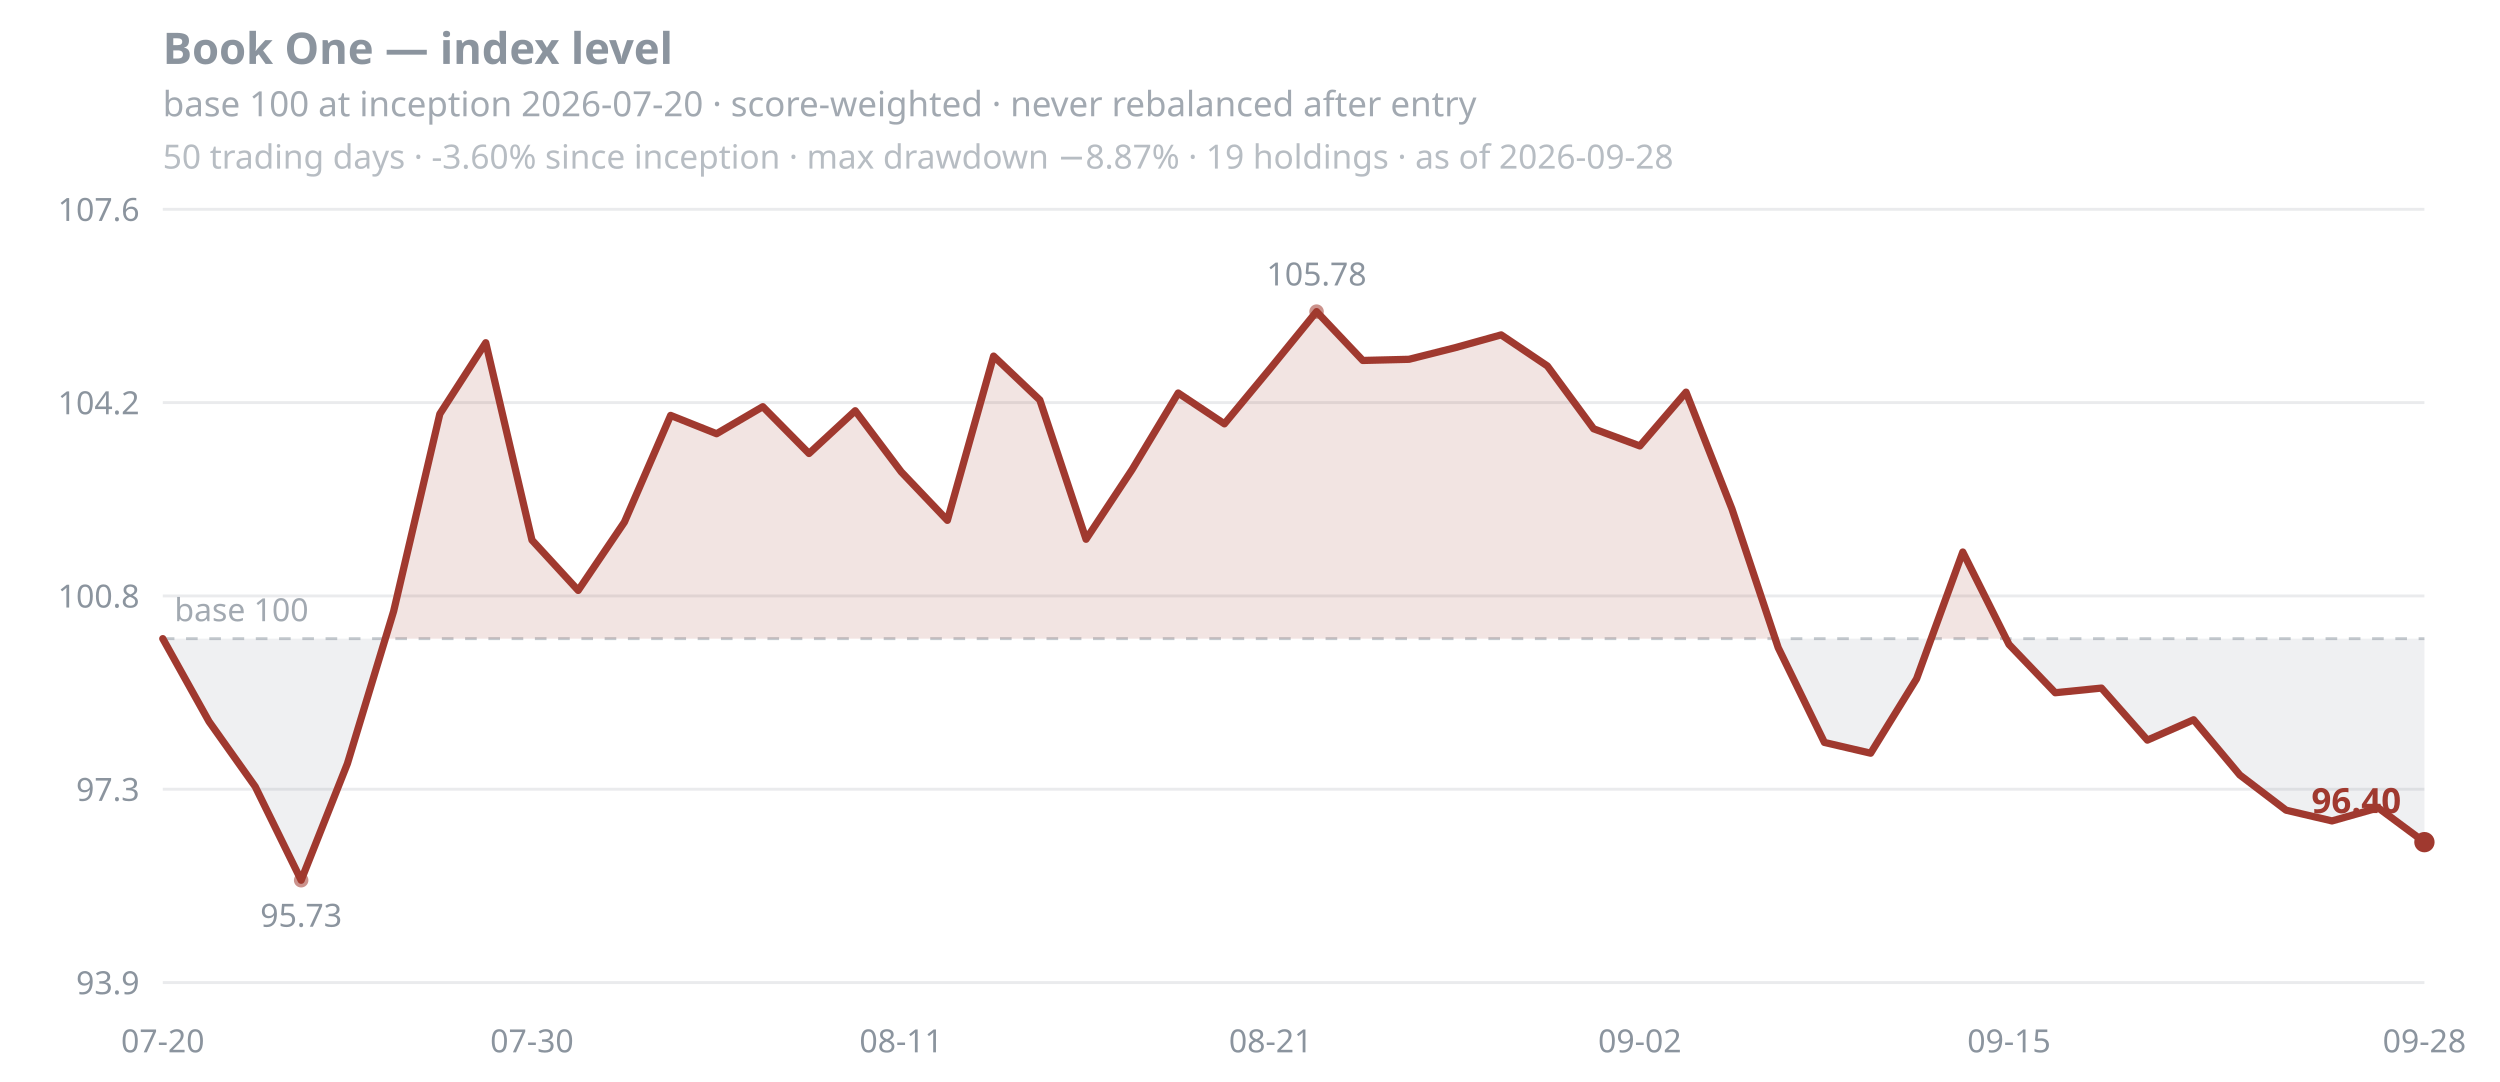
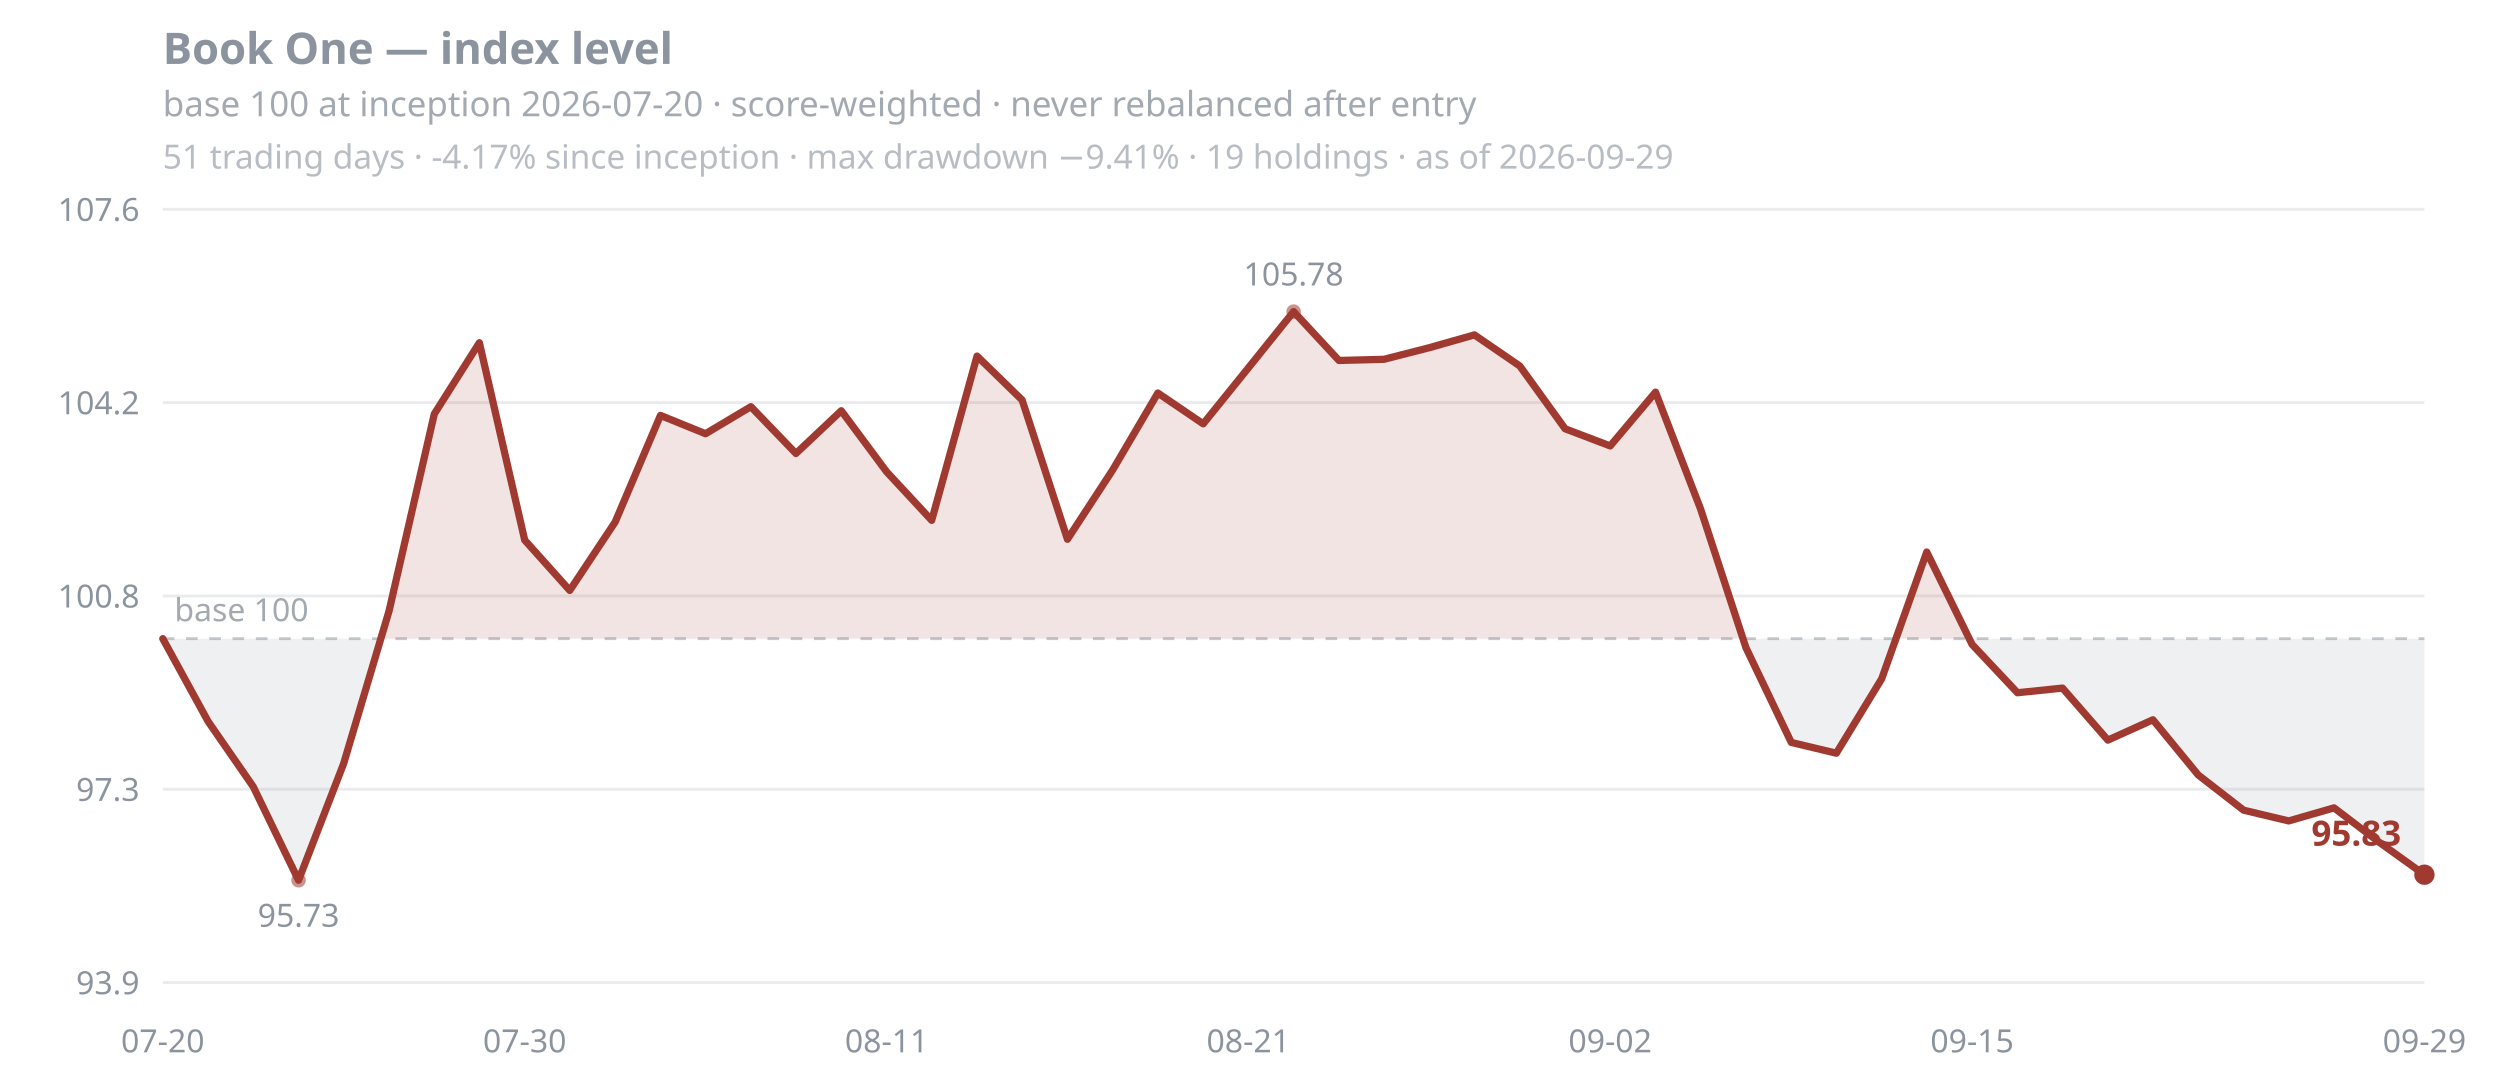
<svg xmlns="http://www.w3.org/2000/svg" viewBox="0 0 860 372" font-family="ui-sans-serif,system-ui,sans-serif">
  <text x="56" y="22" font-size="15" font-weight="600" fill="#8b949e">Book One — index level</text>
  <text x="56" y="40" font-size="12" fill="#8b949e" opacity="0.8">base 100 at inception 2026-07-20 · score-weighted · never rebalanced after entry</text>
-   <text x="56" y="58" font-size="11.5" fill="#8b949e" opacity="0.62">50 trading days · -3.60% since inception · max drawdown −8.87% · 19 holdings · as of 2026-09-28</text>
+   <text x="56" y="58" font-size="11.5" fill="#8b949e" opacity="0.62">51 trading days · -4.17% since inception · max drawdown −9.41% · 19 holdings · as of 2026-09-29</text>
  <line x1="56" y1="338.0" x2="834" y2="338.0" stroke="#8b949e" stroke-opacity="0.18" />
  <text x="48" y="342.0" font-size="11" fill="#8b949e" text-anchor="end">93.9</text>
  <line x1="56" y1="271.5" x2="834" y2="271.5" stroke="#8b949e" stroke-opacity="0.18" />
  <text x="48" y="275.5" font-size="11" fill="#8b949e" text-anchor="end">97.3</text>
  <line x1="56" y1="205.0" x2="834" y2="205.0" stroke="#8b949e" stroke-opacity="0.18" />
  <text x="48" y="209.0" font-size="11" fill="#8b949e" text-anchor="end">100.8</text>
  <line x1="56" y1="138.5" x2="834" y2="138.5" stroke="#8b949e" stroke-opacity="0.18" />
  <text x="48" y="142.5" font-size="11" fill="#8b949e" text-anchor="end">104.2</text>
  <line x1="56" y1="72.0" x2="834" y2="72.0" stroke="#8b949e" stroke-opacity="0.18" />
  <text x="48" y="76.0" font-size="11" fill="#8b949e" text-anchor="end">107.6</text>
  <line x1="56" y1="219.7" x2="834" y2="219.7" stroke="#8b949e" stroke-opacity="0.5" stroke-dasharray="4 4" />
  <text x="60" y="213.7" font-size="11" fill="#8b949e" text-anchor="start" opacity="0.8">base 100</text>
  <text x="56.0" y="362" font-size="11" fill="#8b949e" text-anchor="middle">07-20</text>
-   <text x="183.0" y="362" font-size="11" fill="#8b949e" text-anchor="middle">07-30</text>
-   <text x="310.0" y="362" font-size="11" fill="#8b949e" text-anchor="middle">08-11</text>
-   <text x="437.1" y="362" font-size="11" fill="#8b949e" text-anchor="middle">08-21</text>
-   <text x="564.1" y="362" font-size="11" fill="#8b949e" text-anchor="middle">09-02</text>
-   <text x="691.1" y="362" font-size="11" fill="#8b949e" text-anchor="middle">09-15</text>
-   <text x="834.0" y="362" font-size="11" fill="#8b949e" text-anchor="middle">09-28</text>
+   <text x="180.5" y="362" font-size="11" fill="#8b949e" text-anchor="middle">07-30</text>
+   <text x="305.0" y="362" font-size="11" fill="#8b949e" text-anchor="middle">08-11</text>
+   <text x="429.4" y="362" font-size="11" fill="#8b949e" text-anchor="middle">08-21</text>
+   <text x="553.9" y="362" font-size="11" fill="#8b949e" text-anchor="middle">09-02</text>
+   <text x="678.4" y="362" font-size="11" fill="#8b949e" text-anchor="middle">09-15</text>
+   <text x="834.0" y="362" font-size="11" fill="#8b949e" text-anchor="middle">09-29</text>
  <defs>
    <clipPath id="above">
      <rect x="56" y="72" width="778" height="147.7" />
    </clipPath>
    <clipPath id="below">
      <rect x="56" y="219.7" width="778" height="118.3" />
    </clipPath>
  </defs>
-   <polygon points="56.0,219.7 56.0,219.7 71.9,248.2 87.8,270.6 103.6,302.8 119.5,262.7 135.4,210.3 151.3,142.4 167.1,117.9 183.0,185.8 198.9,203.1 214.8,179.6 230.7,142.9 246.5,149.2 262.4,139.9 278.3,156.0 294.2,141.3 310.0,162.3 325.9,179.0 341.8,122.5 357.7,137.6 373.6,185.5 389.4,161.6 405.3,135.2 421.2,145.8 437.1,126.6 452.9,107.2 468.8,124.0 484.7,123.6 500.6,119.6 516.4,115.2 532.3,125.9 548.2,147.5 564.1,153.4 580.0,134.9 595.8,175.1 611.7,222.8 627.6,255.4 643.5,259.1 659.3,233.5 675.2,189.9 691.1,221.7 707.0,238.3 722.9,236.7 738.7,254.6 754.6,247.6 770.5,266.6 786.4,278.7 802.2,282.4 818.1,277.9 834.0,289.7 834.0,219.7" fill="#a0392f" fill-opacity="0.14" clip-path="url(#above)" />
-   <polygon points="56.0,219.7 56.0,219.7 71.9,248.2 87.8,270.6 103.6,302.8 119.5,262.7 135.4,210.3 151.3,142.4 167.1,117.9 183.0,185.8 198.9,203.1 214.8,179.6 230.7,142.9 246.5,149.2 262.4,139.9 278.3,156.0 294.2,141.3 310.0,162.3 325.9,179.0 341.8,122.5 357.7,137.6 373.6,185.5 389.4,161.6 405.3,135.2 421.2,145.8 437.1,126.6 452.9,107.2 468.8,124.0 484.7,123.6 500.6,119.6 516.4,115.2 532.3,125.9 548.2,147.5 564.1,153.4 580.0,134.9 595.8,175.1 611.7,222.8 627.6,255.4 643.5,259.1 659.3,233.5 675.2,189.9 691.1,221.7 707.0,238.3 722.9,236.7 738.7,254.6 754.6,247.6 770.5,266.6 786.4,278.7 802.2,282.4 818.1,277.9 834.0,289.7 834.0,219.7" fill="#8b949e" fill-opacity="0.14" clip-path="url(#below)" />
-   <polyline points="56.0,219.7 71.9,248.2 87.8,270.6 103.6,302.8 119.5,262.7 135.4,210.3 151.3,142.4 167.1,117.9 183.0,185.8 198.9,203.1 214.8,179.6 230.7,142.9 246.5,149.2 262.4,139.9 278.3,156.0 294.2,141.3 310.0,162.3 325.9,179.0 341.8,122.5 357.7,137.6 373.6,185.5 389.4,161.6 405.3,135.2 421.2,145.8 437.1,126.6 452.9,107.2 468.8,124.0 484.7,123.6 500.6,119.6 516.4,115.2 532.3,125.9 548.2,147.5 564.1,153.4 580.0,134.9 595.8,175.1 611.7,222.8 627.6,255.4 643.5,259.1 659.3,233.5 675.2,189.9 691.1,221.7 707.0,238.3 722.9,236.7 738.7,254.6 754.6,247.6 770.5,266.6 786.4,278.7 802.2,282.4 818.1,277.9 834.0,289.7" fill="none" stroke="#a0392f" stroke-width="2.5" stroke-linejoin="round" stroke-linecap="round" />
-   <circle cx="103.6" cy="302.8" r="2.5" fill="#a0392f" fill-opacity="0.55" />
-   <text x="103.6" y="318.8" font-size="11" fill="#8b949e" text-anchor="middle">95.73</text>
-   <circle cx="452.9" cy="107.2" r="2.5" fill="#a0392f" fill-opacity="0.55" />
-   <text x="452.9" y="98.2" font-size="11" fill="#8b949e" text-anchor="middle">105.78</text>
-   <circle cx="834.0" cy="289.7" r="3.5" fill="#a0392f" />
-   <text x="826.0" y="279.7" font-size="12" font-weight="600" fill="#a0392f" text-anchor="end">96.40</text>
+   <polygon points="56.0,219.7 56.0,219.7 71.6,248.2 87.1,270.6 102.7,302.8 118.2,262.7 133.8,210.3 149.4,142.4 164.9,117.9 180.5,185.8 196.0,203.1 211.6,179.6 227.2,142.9 242.7,149.2 258.3,139.9 273.8,156.0 289.4,141.3 305.0,162.3 320.5,179.0 336.1,122.5 351.6,137.6 367.2,185.5 382.8,161.6 398.3,135.2 413.9,145.8 429.4,126.6 445.0,107.2 460.6,124.0 476.1,123.6 491.7,119.6 507.2,115.2 522.8,125.9 538.4,147.5 553.9,153.4 569.5,134.9 585.0,175.1 600.6,222.8 616.2,255.4 631.7,259.1 647.3,233.5 662.8,189.9 678.4,221.7 694.0,238.3 709.5,236.7 725.1,254.6 740.6,247.6 756.2,266.6 771.8,278.7 787.3,282.4 802.9,277.9 818.4,289.7 834.0,300.9 834.0,219.7" fill="#a0392f" fill-opacity="0.14" clip-path="url(#above)" />
+   <polygon points="56.0,219.7 56.0,219.7 71.6,248.2 87.1,270.6 102.7,302.8 118.2,262.7 133.8,210.3 149.4,142.4 164.9,117.9 180.5,185.8 196.0,203.1 211.6,179.6 227.2,142.9 242.7,149.2 258.3,139.9 273.8,156.0 289.4,141.3 305.0,162.3 320.5,179.0 336.1,122.5 351.6,137.6 367.2,185.5 382.8,161.6 398.3,135.2 413.9,145.8 429.4,126.6 445.0,107.2 460.6,124.0 476.1,123.6 491.7,119.6 507.2,115.2 522.8,125.9 538.4,147.5 553.9,153.4 569.5,134.9 585.0,175.1 600.6,222.8 616.2,255.4 631.7,259.1 647.3,233.5 662.8,189.9 678.4,221.7 694.0,238.3 709.5,236.7 725.1,254.6 740.6,247.6 756.2,266.6 771.8,278.7 787.3,282.4 802.9,277.9 818.4,289.7 834.0,300.9 834.0,219.7" fill="#8b949e" fill-opacity="0.14" clip-path="url(#below)" />
+   <polyline points="56.0,219.7 71.6,248.2 87.1,270.6 102.7,302.8 118.2,262.7 133.8,210.3 149.4,142.4 164.9,117.9 180.5,185.8 196.0,203.1 211.6,179.6 227.2,142.9 242.7,149.2 258.3,139.9 273.8,156.0 289.4,141.3 305.0,162.3 320.5,179.0 336.1,122.5 351.6,137.6 367.2,185.5 382.8,161.6 398.3,135.2 413.9,145.8 429.4,126.6 445.0,107.2 460.6,124.0 476.1,123.6 491.7,119.6 507.2,115.2 522.8,125.9 538.4,147.5 553.9,153.4 569.5,134.9 585.0,175.1 600.6,222.8 616.2,255.4 631.7,259.1 647.3,233.5 662.8,189.9 678.4,221.7 694.0,238.3 709.5,236.7 725.1,254.6 740.6,247.6 756.2,266.6 771.8,278.7 787.3,282.4 802.9,277.9 818.4,289.7 834.0,300.9" fill="none" stroke="#a0392f" stroke-width="2.5" stroke-linejoin="round" stroke-linecap="round" />
+   <circle cx="102.7" cy="302.8" r="2.5" fill="#a0392f" fill-opacity="0.55" />
+   <text x="102.7" y="318.8" font-size="11" fill="#8b949e" text-anchor="middle">95.73</text>
+   <circle cx="445.0" cy="107.2" r="2.5" fill="#a0392f" fill-opacity="0.55" />
+   <text x="445.0" y="98.2" font-size="11" fill="#8b949e" text-anchor="middle">105.78</text>
+   <circle cx="834.0" cy="300.9" r="3.5" fill="#a0392f" />
+   <text x="826.0" y="290.9" font-size="12" font-weight="600" fill="#a0392f" text-anchor="end">95.83</text>
</svg>
